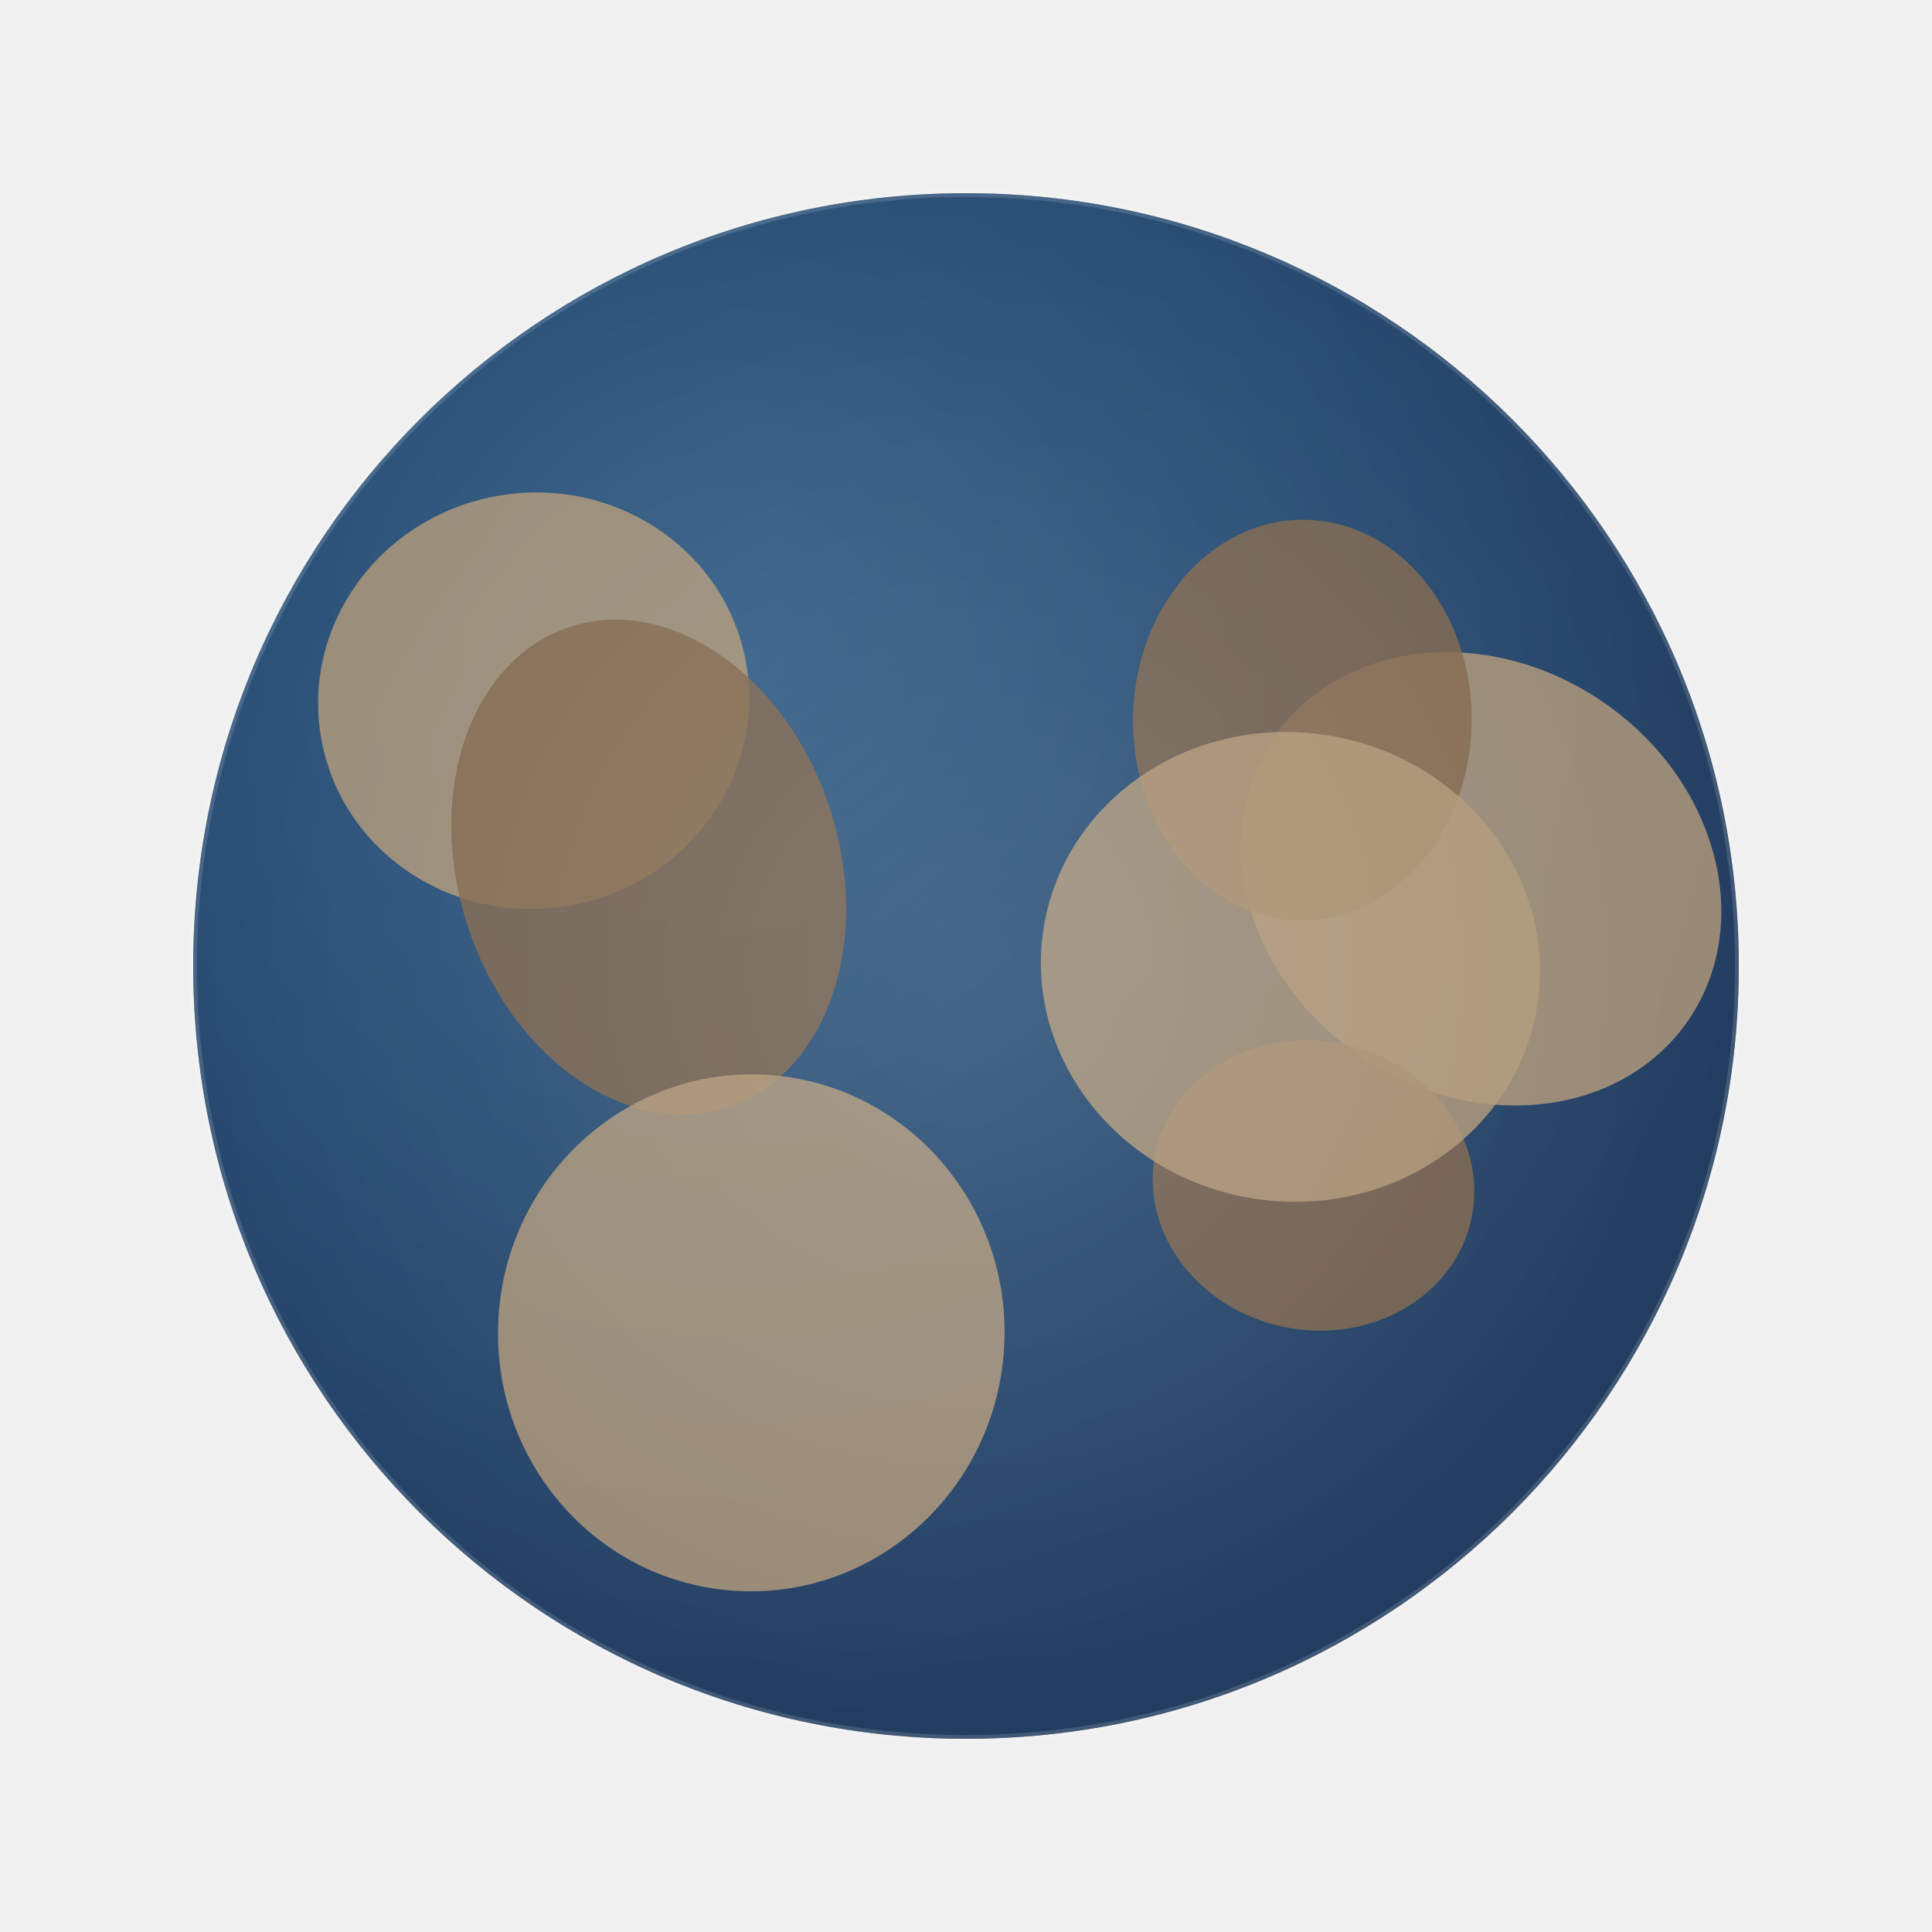
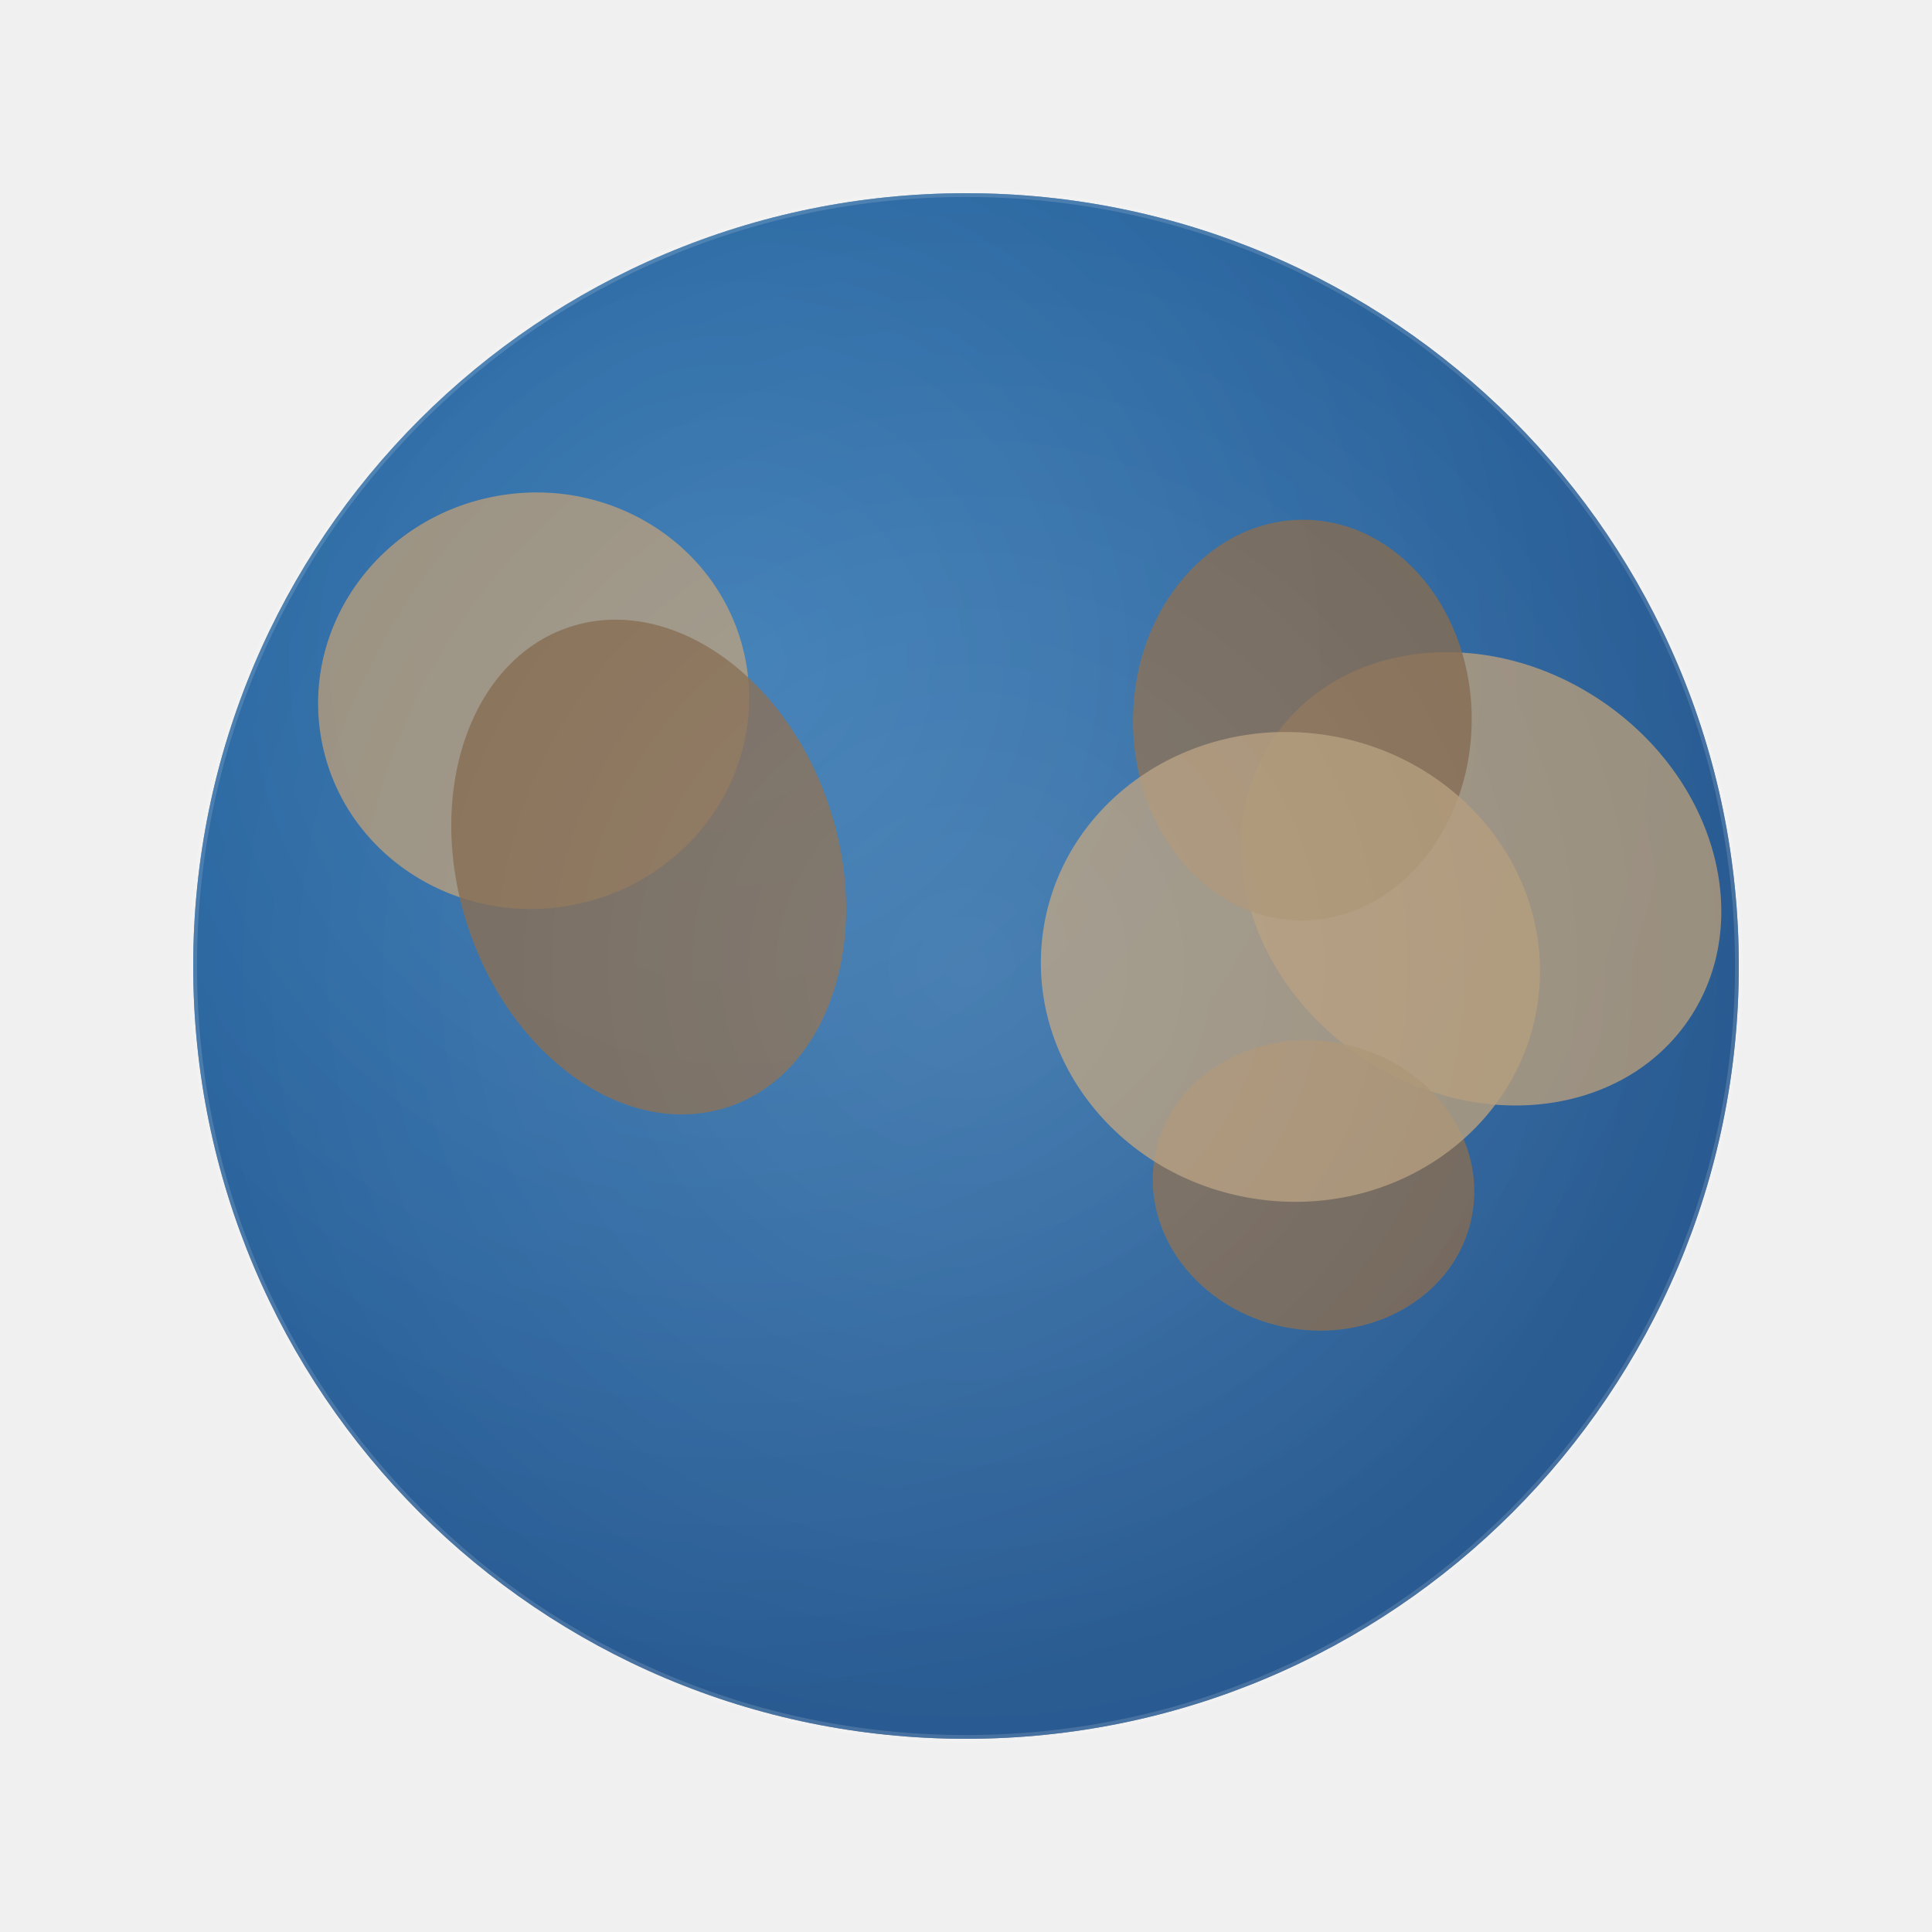
<svg xmlns="http://www.w3.org/2000/svg" width="256" height="256" viewBox="0 0 256 256">
  <defs>
    <radialGradient id="base" cx="35%" cy="30%" r="70%">
      <stop offset="0%" stop-color="#427d9d" />
      <stop offset="55%" stop-color="#255272" />
      <stop offset="100%" stop-color="#172e47" />
    </radialGradient>
    <radialGradient id="glow" cx="50%" cy="50%" r="70%">
      <stop offset="0%" stop-color="rgba(255,255,255,0.15)" />
      <stop offset="100%" stop-color="rgba(255,255,255,0)" />
    </radialGradient>
    <mask id="planetMask">
      <rect width="256" height="256" fill="black" />
      <circle cx="128" cy="128" r="102.4" fill="white" />
    </mask>
  </defs>
  <circle cx="128" cy="128" r="102.4" fill="url(#base)" />
  <g mask="url(#planetMask)">
-     <rect x="0" y="0" width="256" height="256" fill="#1a3a6a" opacity="0.52" />
+     <rect x="0" y="0" width="256" height="256" fill="#256fbf" opacity="0.568" />
    <ellipse cx="196.27" cy="116.45" rx="33.23" ry="28.45" transform="rotate(34.07 196.27 116.45)" fill="#af9674" opacity="0.82" />
    <ellipse cx="174.05" cy="157.08" rx="21.38" ry="19.15" transform="rotate(11.10 174.05 157.08)" fill="#7c6246" opacity="0.82" />
    <ellipse cx="70.71" cy="92.85" rx="28.59" ry="27.56" transform="rotate(169.62 70.71 92.85)" fill="#af9674" opacity="0.82" />
    <ellipse cx="172.57" cy="95.42" rx="26.55" ry="22.44" transform="rotate(90.69 172.57 95.42)" fill="#7c6246" opacity="0.82" />
    <ellipse cx="170.99" cy="128.12" rx="33.11" ry="31.08" transform="rotate(8.53 170.99 128.12)" fill="#af9674" opacity="0.82" />
    <ellipse cx="85.96" cy="114.89" rx="33.49" ry="25.23" transform="rotate(71.75 85.96 114.89)" fill="#7c6246" opacity="0.82" />
-     <ellipse cx="99.55" cy="176.61" rx="34.25" ry="33.56" transform="rotate(93.02 99.55 176.61)" fill="#af9674" opacity="0.82" />
  </g>
  <circle cx="128" cy="128" r="102.4" fill="url(#glow)" />
  <circle cx="128" cy="128" r="102.4" fill="none" stroke="rgba(255,255,255,0.14)" stroke-width="1" />
</svg>
